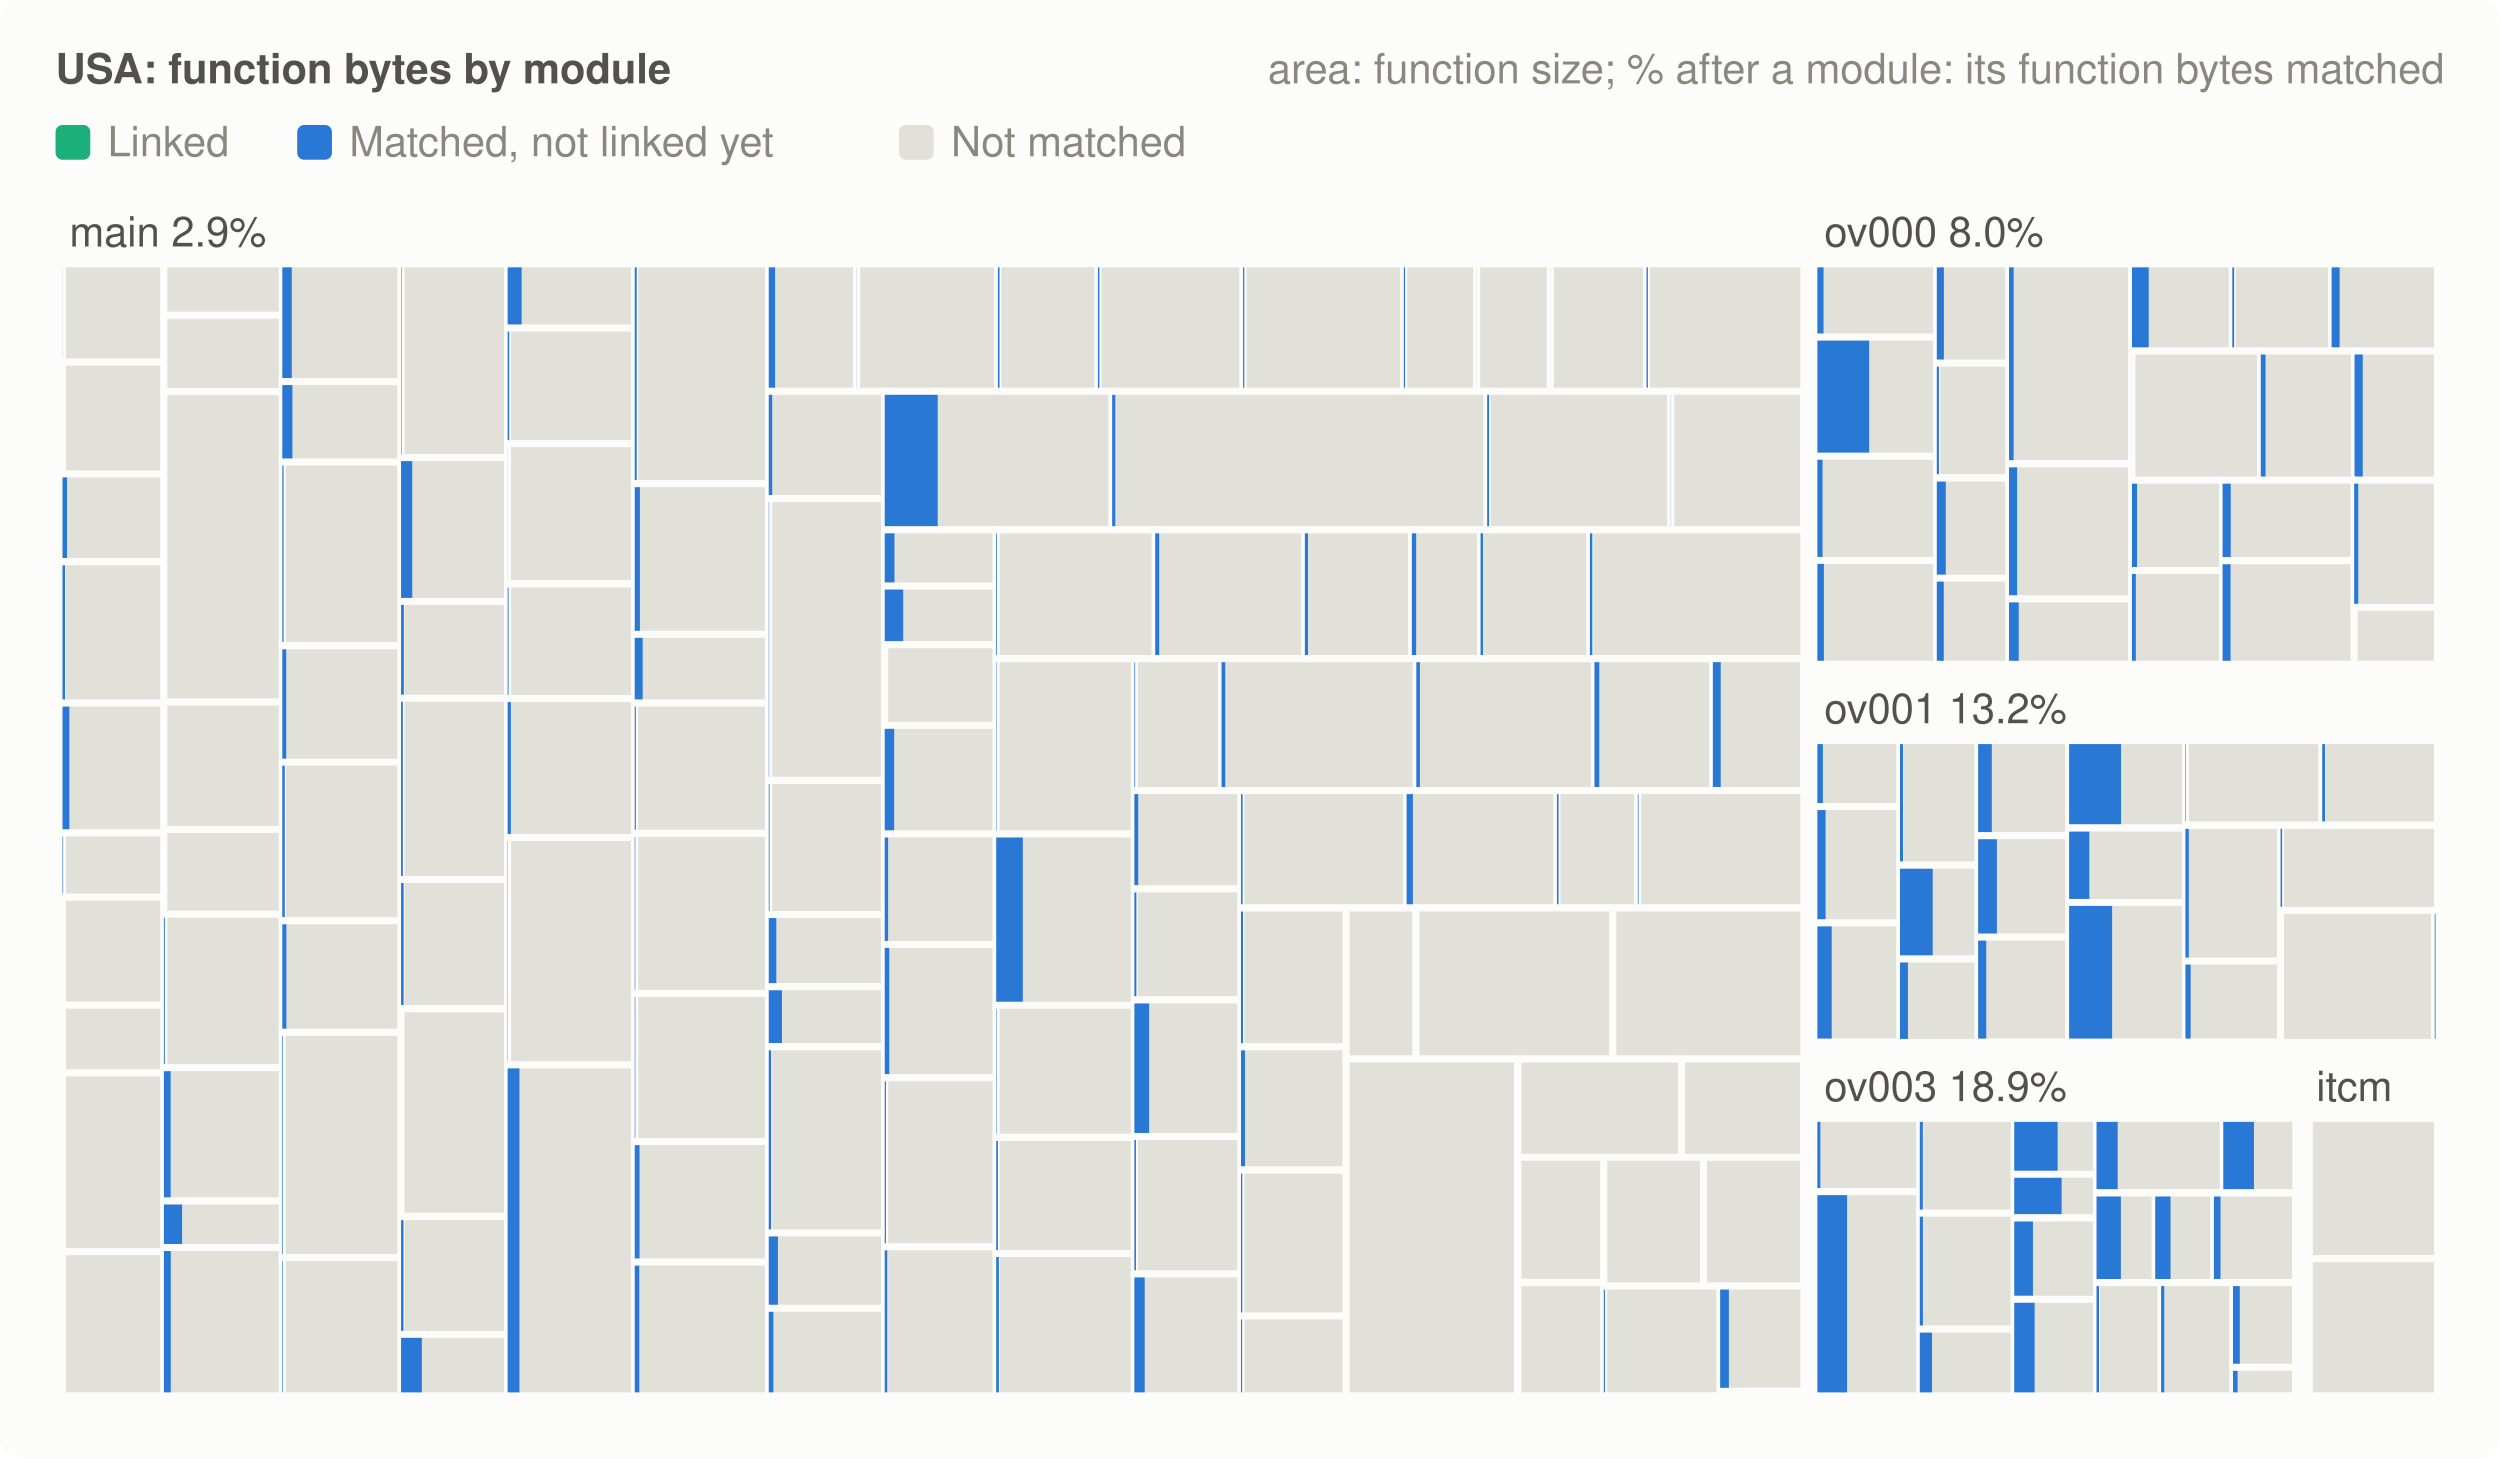
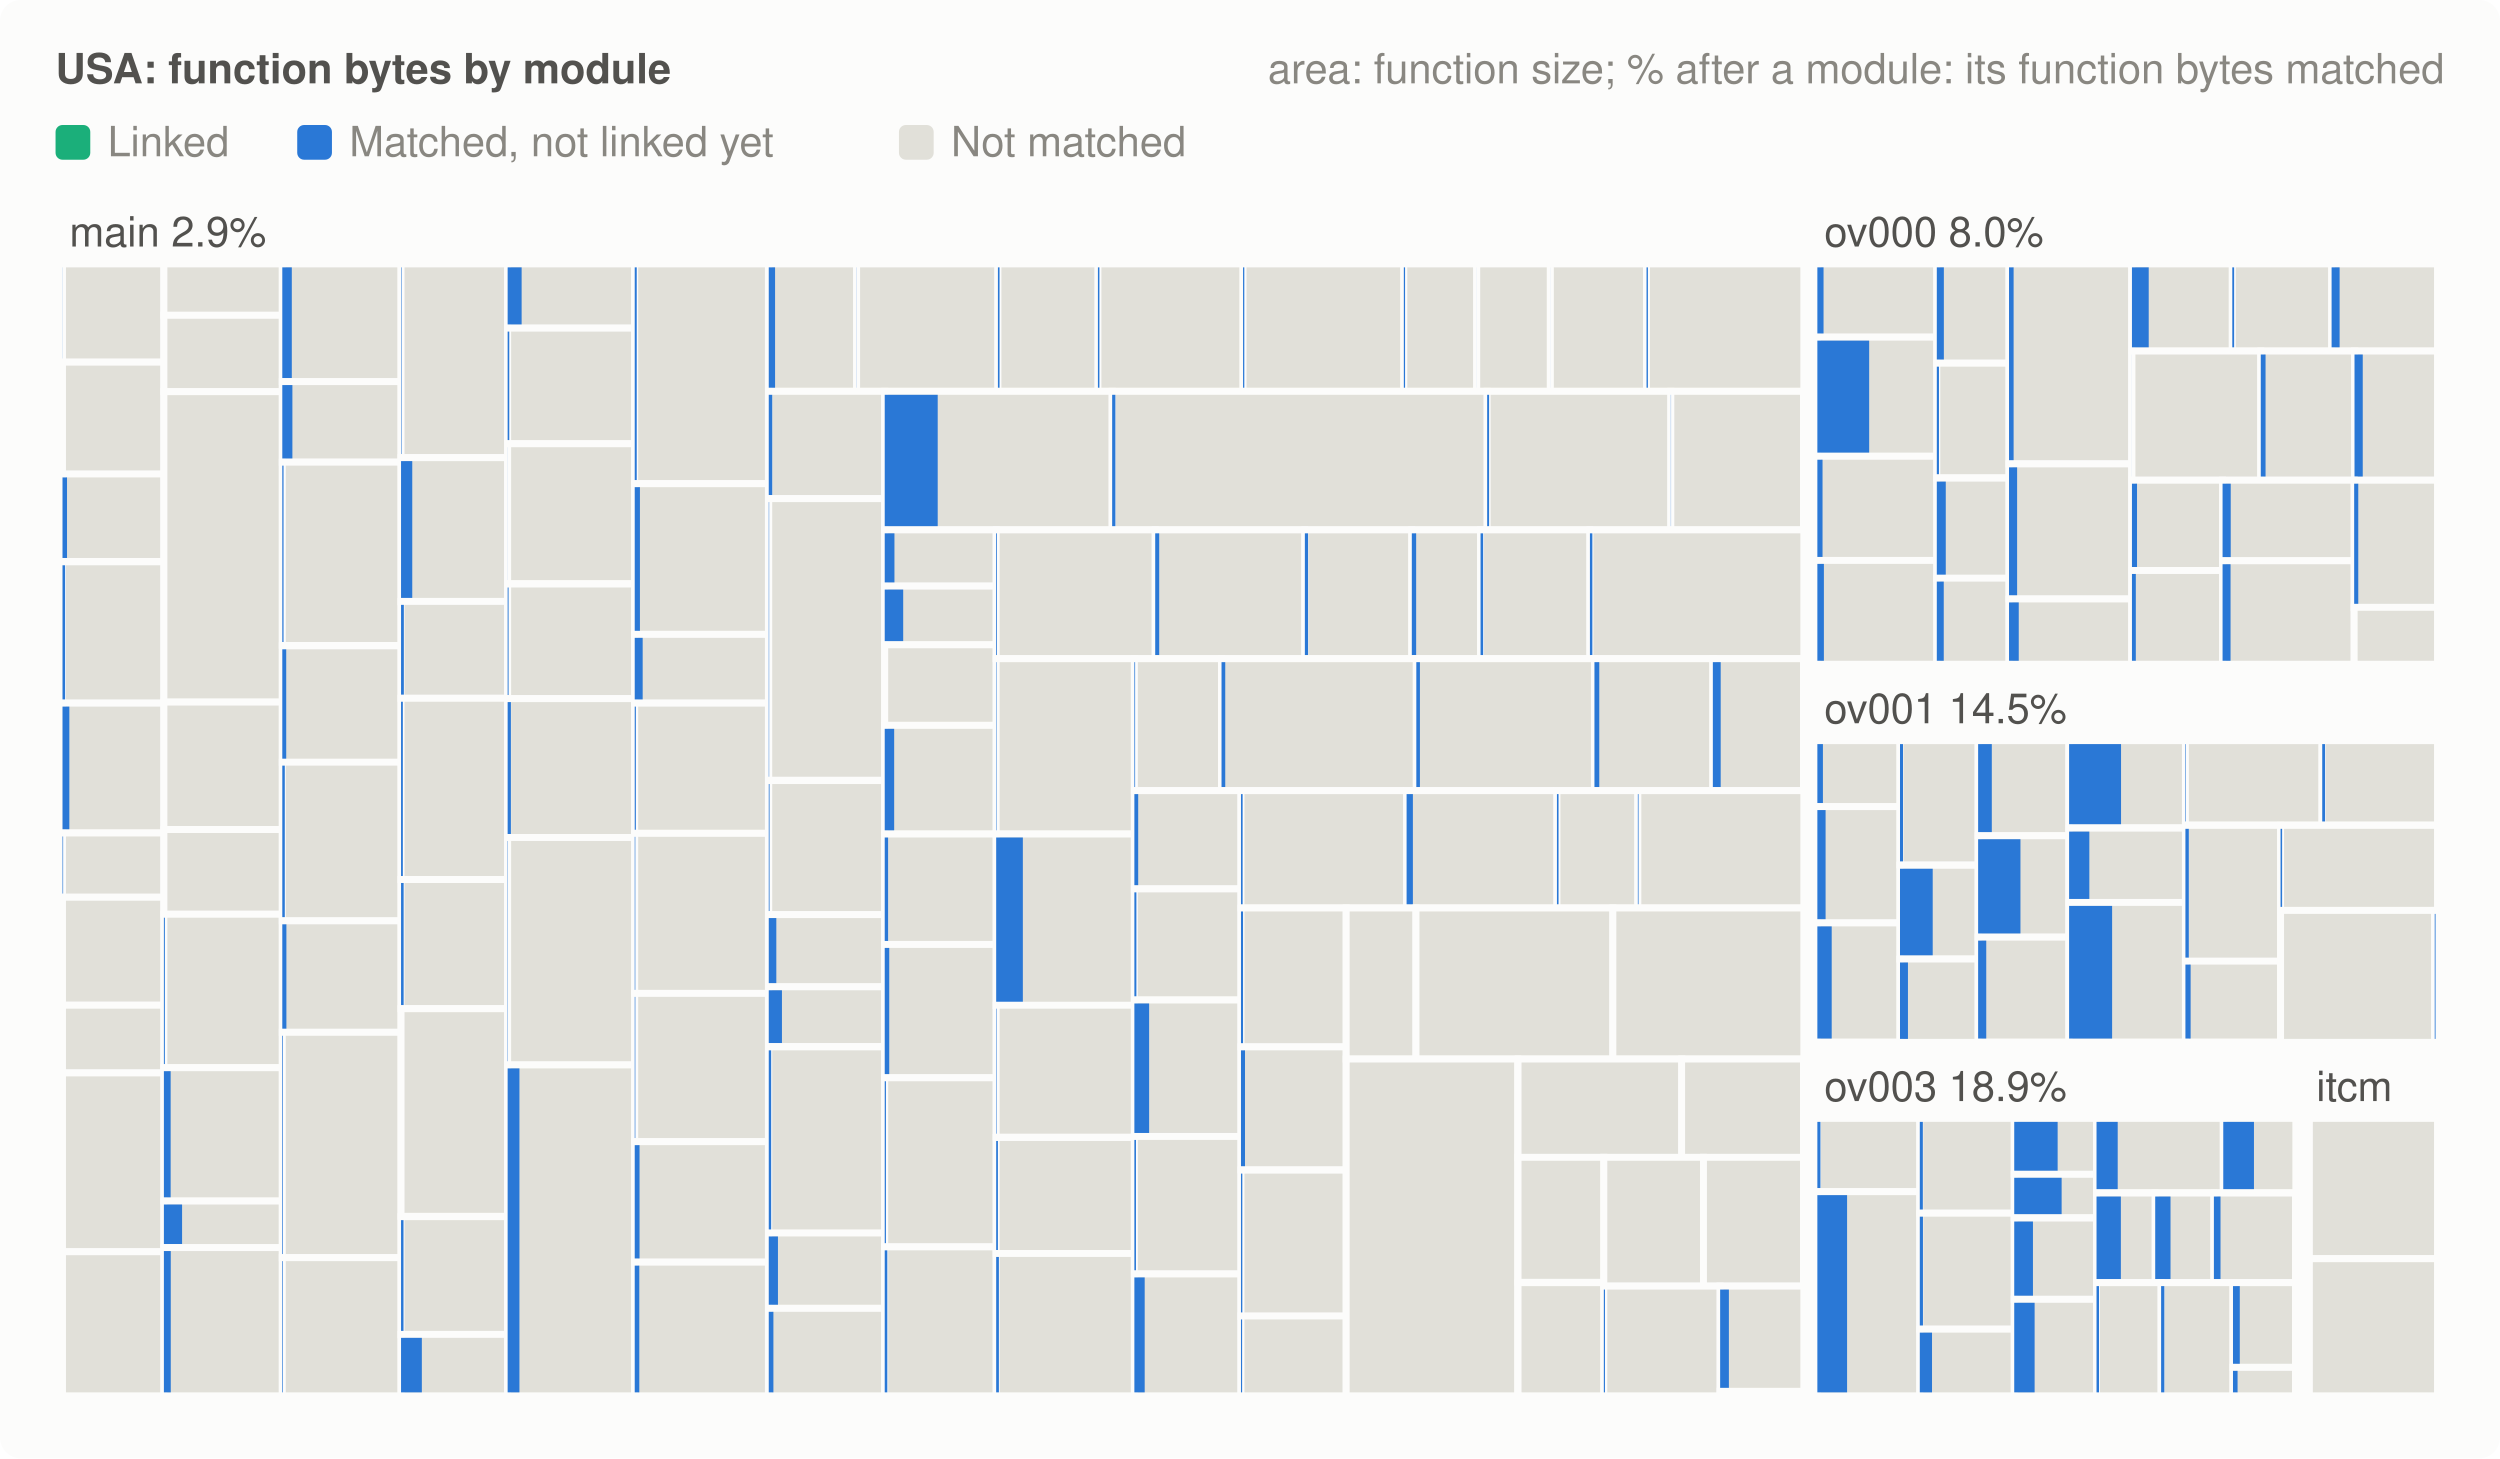
<svg xmlns="http://www.w3.org/2000/svg" viewBox="0 0 720 420" width="720" height="420" role="img" aria-label="Matched and linked code by module (USA)">
  <style>.bg{fill:#fcfcfb}.lbl{fill:#52514e}.muted{fill:#898781}.todo{fill:#e1e0d9}.gap{stroke:#fcfcfb}.matched{fill:#2a78d6}.linked{fill:#1baf7a}@media (prefers-color-scheme: dark){.bg{fill:#1a1a19}.lbl{fill:#c3c2b7}.muted{fill:#898781}.todo{fill:#2c2c2a}.gap{stroke:#1a1a19}.matched{fill:#3987e5}.linked{fill:#199e70}}text{font:12px -apple-system,BlinkMacSystemFont,'Segoe UI',Helvetica,Arial,sans-serif}.head{font-weight:600}</style>
  <rect class="bg" width="720" height="420" rx="6" />
  <text class="lbl head" x="16" y="24">USA: function bytes by module</text>
  <text class="muted" x="704" y="24" text-anchor="end">area: function size; % after a module: its function bytes matched</text>
  <rect class="linked" x="16" y="36" width="10" height="10" rx="2" />
  <text class="muted" x="31" y="45">Linked</text>
  <rect class="matched" x="85.6" y="36" width="10" height="10" rx="2" />
  <text class="muted" x="100.6" y="45">Matched, not linked yet</text>
  <rect class="todo" x="258.9" y="36" width="10" height="10" rx="2" />
  <text class="muted" x="273.9" y="45">Not matched</text>
  <rect class="todo gap" x="18.0" y="76.0" width="29.2" height="28.3" stroke-width="2" />
  <rect class="matched" x="18.0" y="77.0" width="0.03" height="26.3" />
  <rect class="todo gap" x="18.0" y="104.3" width="29.2" height="32.3" stroke-width="2" />
  <rect class="todo gap" x="18.0" y="136.5" width="29.2" height="25.2" stroke-width="2" />
  <rect class="matched" x="18.0" y="137.5" width="1.30" height="23.2" />
  <rect class="todo gap" x="18.0" y="161.8" width="29.2" height="40.7" stroke-width="2" />
  <rect class="matched" x="18.0" y="162.8" width="0.75" height="38.7" />
  <rect class="todo gap" x="18.0" y="202.5" width="29.2" height="37.4" stroke-width="2" />
  <rect class="matched" x="18.0" y="203.5" width="1.97" height="35.4" />
  <rect class="todo gap" x="18.0" y="239.9" width="29.2" height="18.5" stroke-width="2" />
  <rect class="matched" x="18.0" y="240.9" width="0.18" height="16.5" />
  <rect class="todo gap" x="18.0" y="258.4" width="29.2" height="31.1" stroke-width="2" />
  <rect class="todo gap" x="18.0" y="289.5" width="29.2" height="19.5" stroke-width="2" />
  <rect class="todo gap" x="18.0" y="309.0" width="29.2" height="51.5" stroke-width="2" />
  <rect class="todo gap" x="18.0" y="360.5" width="29.2" height="41.5" stroke-width="2" />
  <rect class="todo gap" x="47.2" y="76.0" width="34.1" height="14.8" stroke-width="2" />
  <rect class="todo gap" x="47.2" y="90.8" width="34.1" height="22.0" stroke-width="2" />
  <rect class="todo gap" x="47.2" y="112.8" width="34.1" height="89.4" stroke-width="2" />
  <rect class="todo gap" x="47.2" y="202.2" width="34.1" height="36.7" stroke-width="2" />
  <rect class="todo gap" x="47.2" y="238.9" width="34.1" height="24.4" stroke-width="2" />
  <rect class="todo gap" x="47.2" y="263.3" width="34.1" height="44.2" stroke-width="2" />
  <rect class="matched" x="47.2" y="264.3" width="0.28" height="42.2" />
  <rect class="todo gap" x="47.2" y="307.5" width="34.1" height="38.4" stroke-width="2" />
  <rect class="matched" x="47.2" y="308.5" width="1.95" height="36.4" />
  <rect class="todo gap" x="47.2" y="345.9" width="34.1" height="13.4" stroke-width="2" />
  <rect class="matched" x="47.2" y="346.9" width="5.24" height="11.4" />
  <rect class="todo gap" x="47.2" y="359.3" width="34.1" height="42.7" stroke-width="2" />
  <rect class="matched" x="47.2" y="360.3" width="1.98" height="40.7" />
  <rect class="todo gap" x="81.3" y="76.0" width="34.2" height="33.9" stroke-width="2" />
  <rect class="matched" x="81.3" y="77.0" width="2.74" height="31.9" />
  <rect class="todo gap" x="81.3" y="109.9" width="34.2" height="23.2" stroke-width="2" />
  <rect class="matched" x="81.3" y="110.9" width="2.91" height="21.2" />
  <rect class="todo gap" x="81.3" y="133.1" width="34.2" height="52.8" stroke-width="2" />
  <rect class="matched" x="81.3" y="134.1" width="0.36" height="50.8" />
  <rect class="todo gap" x="81.3" y="186.0" width="34.2" height="33.6" stroke-width="2" />
  <rect class="matched" x="81.3" y="187.0" width="1.13" height="31.6" />
  <rect class="todo gap" x="81.3" y="219.5" width="34.2" height="45.7" stroke-width="2" />
  <rect class="matched" x="81.3" y="220.5" width="0.72" height="43.7" />
  <rect class="todo gap" x="81.3" y="265.2" width="34.2" height="32.1" stroke-width="2" />
  <rect class="matched" x="81.3" y="266.2" width="1.18" height="30.1" />
  <rect class="todo gap" x="81.3" y="297.3" width="34.2" height="64.9" stroke-width="2" />
  <rect class="matched" x="81.3" y="298.3" width="0.20" height="62.9" />
  <rect class="todo gap" x="81.3" y="362.2" width="34.2" height="39.8" stroke-width="2" />
  <rect class="matched" x="81.3" y="363.2" width="0.19" height="37.8" />
  <rect class="todo gap" x="115.5" y="76.0" width="30.7" height="55.8" stroke-width="2" />
  <rect class="matched" x="115.5" y="77.0" width="0.15" height="53.8" />
  <rect class="todo gap" x="115.5" y="131.8" width="30.7" height="41.5" stroke-width="2" />
  <rect class="matched" x="115.5" y="132.8" width="3.23" height="39.5" />
  <rect class="todo gap" x="115.5" y="173.2" width="30.7" height="27.9" stroke-width="2" />
  <rect class="matched" x="115.5" y="174.2" width="0.81" height="25.9" />
  <rect class="todo gap" x="115.5" y="201.1" width="30.7" height="52.2" stroke-width="2" />
  <rect class="matched" x="115.5" y="202.1" width="0.52" height="50.2" />
  <rect class="todo gap" x="115.5" y="253.3" width="30.7" height="37.2" stroke-width="2" />
  <rect class="matched" x="115.5" y="254.3" width="0.75" height="35.2" />
  <rect class="todo gap" x="115.5" y="290.5" width="30.7" height="59.8" stroke-width="2" />
  <rect class="todo gap" x="115.5" y="350.4" width="30.7" height="34.0" stroke-width="2" />
  <rect class="matched" x="115.5" y="351.4" width="0.71" height="32.0" />
  <rect class="todo gap" x="115.5" y="384.3" width="30.7" height="17.7" stroke-width="2" />
  <rect class="matched" x="115.5" y="385.3" width="5.99" height="15.7" />
  <rect class="todo gap" x="146.2" y="76.0" width="36.6" height="18.5" stroke-width="2" />
  <rect class="matched" x="146.2" y="77.0" width="4.03" height="16.5" />
  <rect class="todo gap" x="146.2" y="94.5" width="36.6" height="33.3" stroke-width="2" />
  <rect class="matched" x="146.2" y="95.5" width="0.47" height="31.3" />
  <rect class="todo gap" x="146.2" y="127.8" width="36.6" height="40.3" stroke-width="2" />
  <rect class="matched" x="146.2" y="128.8" width="0.02" height="38.3" />
  <rect class="todo gap" x="146.2" y="168.2" width="36.6" height="33.0" stroke-width="2" />
  <rect class="matched" x="146.2" y="169.2" width="0.27" height="31.0" />
  <rect class="todo gap" x="146.2" y="201.2" width="36.6" height="40.0" stroke-width="2" />
  <rect class="matched" x="146.2" y="202.2" width="0.94" height="38.0" />
  <rect class="todo gap" x="146.2" y="241.2" width="36.6" height="65.5" stroke-width="2" />
  <rect class="matched" x="146.2" y="242.2" width="0.10" height="63.5" />
  <rect class="todo gap" x="146.2" y="306.7" width="36.6" height="95.3" stroke-width="2" />
  <rect class="matched" x="146.2" y="307.7" width="3.40" height="93.3" />
  <rect class="todo gap" x="182.8" y="76.0" width="38.5" height="63.3" stroke-width="2" />
  <rect class="matched" x="182.8" y="77.0" width="0.58" height="61.3" />
  <rect class="todo gap" x="182.8" y="139.3" width="38.5" height="43.4" stroke-width="2" />
  <rect class="matched" x="182.8" y="140.3" width="1.50" height="41.4" />
  <rect class="todo gap" x="182.8" y="182.7" width="38.5" height="19.8" stroke-width="2" />
  <rect class="matched" x="182.8" y="183.7" width="2.29" height="17.8" />
  <rect class="todo gap" x="182.8" y="202.5" width="38.5" height="37.5" stroke-width="2" />
  <rect class="matched" x="182.8" y="203.5" width="0.33" height="35.5" />
  <rect class="todo gap" x="182.8" y="240.0" width="38.5" height="46.1" stroke-width="2" />
  <rect class="matched" x="182.8" y="241.0" width="0.17" height="44.1" />
  <rect class="todo gap" x="182.8" y="286.1" width="38.5" height="42.7" stroke-width="2" />
  <rect class="matched" x="182.8" y="287.1" width="0.18" height="40.7" />
  <rect class="todo gap" x="182.8" y="328.8" width="38.5" height="34.7" stroke-width="2" />
  <rect class="matched" x="182.8" y="329.8" width="1.39" height="32.7" />
  <rect class="todo gap" x="182.8" y="363.5" width="38.5" height="38.5" stroke-width="2" />
  <rect class="matched" x="182.8" y="364.5" width="1.32" height="36.5" />
  <rect class="todo gap" x="221.4" y="76.0" width="25.3" height="36.7" stroke-width="2" />
  <rect class="matched" x="221.4" y="77.0" width="1.82" height="34.7" />
  <rect class="todo gap" x="246.7" y="76.0" width="40.7" height="36.7" stroke-width="2" />
  <rect class="matched" x="246.7" y="77.0" width="0.04" height="34.7" />
  <rect class="todo gap" x="287.4" y="76.0" width="28.9" height="36.7" stroke-width="2" />
  <rect class="matched" x="287.4" y="77.0" width="0.47" height="34.7" />
  <rect class="todo gap" x="316.2" y="76.0" width="41.8" height="36.7" stroke-width="2" />
  <rect class="matched" x="316.2" y="77.0" width="0.43" height="34.7" />
  <rect class="todo gap" x="358.0" y="76.0" width="46.3" height="36.7" stroke-width="2" />
  <rect class="matched" x="358.0" y="77.0" width="0.36" height="34.7" />
  <rect class="todo gap" x="404.3" y="76.0" width="21.0" height="36.7" stroke-width="2" />
  <rect class="matched" x="404.3" y="77.0" width="0.36" height="34.7" />
  <rect class="todo gap" x="425.3" y="76.0" width="21.2" height="36.7" stroke-width="2" />
  <rect class="matched" x="425.3" y="77.0" width="0.01" height="34.7" />
  <rect class="todo gap" x="446.5" y="76.0" width="27.7" height="36.7" stroke-width="2" />
  <rect class="matched" x="446.5" y="77.0" width="0.01" height="34.7" />
  <rect class="todo gap" x="474.2" y="76.0" width="45.3" height="36.7" stroke-width="2" />
  <rect class="matched" x="474.2" y="77.0" width="0.40" height="34.7" />
  <rect class="todo gap" x="221.4" y="112.7" width="33.4" height="30.9" stroke-width="2" />
  <rect class="matched" x="221.4" y="113.7" width="1.00" height="28.9" />
  <rect class="todo gap" x="221.4" y="143.6" width="33.4" height="81.1" stroke-width="2" />
  <rect class="matched" x="221.4" y="144.6" width="0.12" height="79.1" />
  <rect class="todo gap" x="221.4" y="224.8" width="33.4" height="38.6" stroke-width="2" />
  <rect class="matched" x="221.4" y="225.8" width="0.23" height="36.6" />
  <rect class="todo gap" x="221.4" y="263.4" width="33.4" height="20.8" stroke-width="2" />
  <rect class="matched" x="221.4" y="264.4" width="2.18" height="18.8" />
  <rect class="todo gap" x="221.4" y="284.2" width="33.4" height="17.2" stroke-width="2" />
  <rect class="matched" x="221.4" y="285.2" width="3.80" height="15.2" />
  <rect class="todo gap" x="221.4" y="301.5" width="33.4" height="53.7" stroke-width="2" />
  <rect class="matched" x="221.4" y="302.5" width="0.70" height="51.7" />
  <rect class="todo gap" x="221.4" y="355.1" width="33.4" height="21.7" stroke-width="2" />
  <rect class="matched" x="221.4" y="356.1" width="2.65" height="19.7" />
  <rect class="todo gap" x="221.4" y="376.8" width="33.4" height="25.2" stroke-width="2" />
  <rect class="matched" x="221.4" y="377.8" width="1.34" height="23.2" />
  <rect class="todo gap" x="254.8" y="112.7" width="65.5" height="39.9" stroke-width="2" />
  <rect class="matched" x="254.8" y="113.7" width="15.26" height="37.9" />
  <rect class="todo gap" x="320.3" y="112.7" width="108.0" height="39.9" stroke-width="2" />
  <rect class="matched" x="320.3" y="113.7" width="0.93" height="37.9" />
  <rect class="todo gap" x="428.3" y="112.7" width="52.9" height="39.9" stroke-width="2" />
  <rect class="matched" x="428.3" y="113.7" width="0.56" height="37.9" />
  <rect class="todo gap" x="481.2" y="112.7" width="38.2" height="39.9" stroke-width="2" />
  <rect class="matched" x="481.2" y="113.7" width="0.06" height="37.9" />
  <rect class="todo gap" x="254.8" y="152.6" width="32.1" height="16.2" stroke-width="2" />
  <rect class="matched" x="254.8" y="153.6" width="2.80" height="14.2" />
  <rect class="todo gap" x="254.8" y="168.8" width="32.1" height="16.9" stroke-width="2" />
  <rect class="matched" x="254.8" y="169.8" width="5.32" height="14.9" />
  <rect class="todo gap" x="254.8" y="185.7" width="32.1" height="23.2" stroke-width="2" />
  <rect class="todo gap" x="254.8" y="208.9" width="32.1" height="31.3" stroke-width="2" />
  <rect class="matched" x="254.8" y="209.9" width="2.72" height="29.3" />
  <rect class="todo gap" x="254.8" y="240.2" width="32.1" height="31.8" stroke-width="2" />
  <rect class="matched" x="254.8" y="241.2" width="0.98" height="29.8" />
  <rect class="todo gap" x="254.8" y="272.0" width="32.1" height="38.4" stroke-width="2" />
  <rect class="matched" x="254.8" y="273.0" width="1.30" height="36.4" />
  <rect class="todo gap" x="254.8" y="310.4" width="32.1" height="48.7" stroke-width="2" />
  <rect class="matched" x="254.8" y="311.4" width="0.35" height="46.7" />
  <rect class="todo gap" x="254.8" y="359.1" width="32.1" height="42.9" stroke-width="2" />
  <rect class="matched" x="254.8" y="360.1" width="0.75" height="40.9" />
  <rect class="todo gap" x="286.9" y="152.6" width="45.8" height="37.1" stroke-width="2" />
  <rect class="matched" x="286.9" y="153.6" width="0.23" height="35.1" />
  <rect class="todo gap" x="332.7" y="152.6" width="43.1" height="37.1" stroke-width="2" />
  <rect class="matched" x="332.7" y="153.6" width="1.15" height="35.1" />
  <rect class="todo gap" x="375.8" y="152.6" width="30.8" height="37.1" stroke-width="2" />
  <rect class="matched" x="375.8" y="153.6" width="0.92" height="35.1" />
  <rect class="todo gap" x="406.6" y="152.6" width="19.8" height="37.1" stroke-width="2" />
  <rect class="matched" x="406.6" y="153.6" width="1.25" height="35.1" />
  <rect class="todo gap" x="426.4" y="152.6" width="31.5" height="37.1" stroke-width="2" />
  <rect class="matched" x="426.4" y="153.6" width="0.75" height="35.1" />
  <rect class="todo gap" x="457.9" y="152.6" width="61.6" height="37.1" stroke-width="2" />
  <rect class="matched" x="457.9" y="153.6" width="0.70" height="35.1" />
  <rect class="todo gap" x="286.9" y="189.7" width="39.8" height="50.5" stroke-width="2" />
  <rect class="matched" x="286.9" y="190.7" width="0.13" height="48.5" />
  <rect class="todo gap" x="286.9" y="240.2" width="39.8" height="49.4" stroke-width="2" />
  <rect class="matched" x="286.9" y="241.2" width="7.68" height="47.4" />
  <rect class="todo gap" x="286.9" y="289.5" width="39.8" height="38.0" stroke-width="2" />
  <rect class="matched" x="286.9" y="290.5" width="0.14" height="36.0" />
  <rect class="todo gap" x="286.9" y="327.6" width="39.8" height="33.5" stroke-width="2" />
  <rect class="matched" x="286.9" y="328.6" width="0.50" height="31.5" />
  <rect class="todo gap" x="286.9" y="361.0" width="39.8" height="41.0" stroke-width="2" />
  <rect class="matched" x="286.9" y="362.0" width="0.78" height="39.0" />
  <rect class="todo gap" x="326.7" y="189.7" width="25.1" height="38.0" stroke-width="2" />
  <rect class="matched" x="326.7" y="190.7" width="0.21" height="36.0" />
  <rect class="todo gap" x="351.8" y="189.7" width="56.1" height="38.0" stroke-width="2" />
  <rect class="matched" x="351.8" y="190.7" width="1.07" height="36.0" />
  <rect class="todo gap" x="407.9" y="189.7" width="51.3" height="38.0" stroke-width="2" />
  <rect class="matched" x="407.9" y="190.7" width="1.04" height="36.0" />
  <rect class="todo gap" x="459.2" y="189.7" width="34.1" height="38.0" stroke-width="2" />
  <rect class="matched" x="459.2" y="190.7" width="1.39" height="36.0" />
  <rect class="todo gap" x="493.3" y="189.7" width="26.1" height="38.0" stroke-width="2" />
  <rect class="matched" x="493.3" y="190.7" width="2.26" height="36.0" />
  <rect class="todo gap" x="326.7" y="227.7" width="30.7" height="28.3" stroke-width="2" />
  <rect class="matched" x="326.7" y="228.7" width="1.10" height="26.3" />
  <rect class="todo gap" x="326.7" y="256.0" width="30.7" height="32.0" stroke-width="2" />
  <rect class="matched" x="326.7" y="257.0" width="0.58" height="30.0" />
  <rect class="todo gap" x="326.7" y="288.0" width="30.7" height="39.3" stroke-width="2" />
  <rect class="matched" x="326.7" y="289.0" width="4.25" height="37.3" />
  <rect class="todo gap" x="326.7" y="327.3" width="30.7" height="39.6" stroke-width="2" />
  <rect class="matched" x="326.7" y="328.3" width="0.46" height="37.6" />
  <rect class="todo gap" x="326.7" y="366.9" width="30.7" height="35.1" stroke-width="2" />
  <rect class="matched" x="326.7" y="367.9" width="2.97" height="33.1" />
  <rect class="todo gap" x="357.4" y="227.7" width="47.7" height="33.8" stroke-width="2" />
  <rect class="matched" x="357.4" y="228.7" width="0.48" height="31.8" />
  <rect class="todo gap" x="405.1" y="227.7" width="43.3" height="33.8" stroke-width="2" />
  <rect class="matched" x="405.1" y="228.7" width="1.81" height="31.8" />
  <rect class="todo gap" x="448.4" y="227.7" width="23.3" height="33.8" stroke-width="2" />
  <rect class="matched" x="448.4" y="228.7" width="0.46" height="31.8" />
  <rect class="todo gap" x="471.7" y="227.7" width="47.8" height="33.8" stroke-width="2" />
  <rect class="matched" x="471.7" y="228.7" width="0.20" height="31.8" />
  <rect class="todo gap" x="357.4" y="261.5" width="30.3" height="40.0" stroke-width="2" />
  <rect class="matched" x="357.4" y="262.5" width="0.60" height="38.0" />
  <rect class="todo gap" x="357.4" y="301.5" width="30.3" height="35.4" stroke-width="2" />
  <rect class="matched" x="357.4" y="302.5" width="1.16" height="33.4" />
  <rect class="todo gap" x="357.4" y="337.0" width="30.3" height="42.1" stroke-width="2" />
  <rect class="matched" x="357.4" y="338.0" width="0.39" height="40.1" />
  <rect class="todo gap" x="357.4" y="379.0" width="30.3" height="23.0" stroke-width="2" />
  <rect class="matched" x="357.4" y="380.0" width="0.33" height="21.0" />
  <rect class="todo gap" x="387.7" y="261.5" width="20.1" height="43.5" stroke-width="2" />
  <rect class="todo gap" x="407.8" y="261.5" width="56.7" height="43.5" stroke-width="2" />
  <rect class="todo gap" x="464.5" y="261.5" width="55.0" height="43.5" stroke-width="2" />
  <rect class="todo gap" x="387.7" y="305.0" width="49.4" height="97.0" stroke-width="2" />
  <rect class="todo gap" x="437.2" y="305.0" width="47.2" height="28.4" stroke-width="2" />
  <rect class="todo gap" x="484.3" y="305.0" width="35.1" height="28.4" stroke-width="2" />
  <rect class="todo gap" x="437.2" y="333.3" width="24.7" height="36.0" stroke-width="2" />
  <rect class="todo gap" x="437.2" y="369.4" width="24.7" height="32.6" stroke-width="2" />
  <rect class="todo gap" x="461.9" y="333.3" width="28.7" height="37.1" stroke-width="2" />
  <rect class="todo gap" x="490.6" y="333.3" width="28.8" height="37.1" stroke-width="2" />
  <rect class="todo gap" x="461.9" y="370.4" width="33.5" height="31.6" stroke-width="2" />
  <rect class="matched" x="461.9" y="371.4" width="0.33" height="29.6" />
  <rect class="todo gap" x="495.4" y="370.4" width="24.1" height="30.4" stroke-width="2" />
  <rect class="matched" x="495.4" y="371.4" width="2.52" height="28.4" />
  <rect class="todo gap" x="495.4" y="400.7" width="24.1" height="1.3" stroke-width="2" />
  <rect class="matched" x="495.4" y="401.7" width="0.75" height="0.0" />
  <text class="lbl" x="20.0" y="71.0">main 2.9%</text>
  <rect class="todo gap" x="523.4" y="76.0" width="34.4" height="21.1" stroke-width="2" />
  <rect class="matched" x="523.4" y="77.0" width="1.78" height="19.1" />
  <rect class="todo gap" x="523.4" y="97.1" width="34.4" height="34.3" stroke-width="2" />
  <rect class="matched" x="523.4" y="98.1" width="14.92" height="32.3" />
  <rect class="todo gap" x="523.4" y="131.4" width="34.4" height="30.1" stroke-width="2" />
  <rect class="matched" x="523.4" y="132.4" width="1.49" height="28.1" />
  <rect class="todo gap" x="523.4" y="161.4" width="34.4" height="29.9" stroke-width="2" />
  <rect class="matched" x="523.4" y="162.4" width="1.88" height="27.9" />
  <rect class="todo gap" x="557.8" y="76.0" width="20.8" height="28.6" stroke-width="2" />
  <rect class="matched" x="557.8" y="77.0" width="2.03" height="26.6" />
  <rect class="todo gap" x="557.8" y="104.6" width="20.8" height="33.0" stroke-width="2" />
  <rect class="matched" x="557.8" y="105.6" width="0.62" height="31.0" />
  <rect class="todo gap" x="557.8" y="137.7" width="20.8" height="28.9" stroke-width="2" />
  <rect class="matched" x="557.8" y="138.7" width="2.58" height="26.9" />
  <rect class="todo gap" x="557.8" y="166.5" width="20.8" height="24.8" stroke-width="2" />
  <rect class="matched" x="557.8" y="167.5" width="2.00" height="22.8" />
  <rect class="todo gap" x="578.6" y="76.0" width="35.3" height="57.6" stroke-width="2" />
  <rect class="matched" x="578.6" y="77.0" width="1.32" height="55.6" />
  <rect class="todo gap" x="578.6" y="133.6" width="35.3" height="38.9" stroke-width="2" />
  <rect class="matched" x="578.6" y="134.6" width="2.33" height="36.9" />
  <rect class="todo gap" x="578.6" y="172.5" width="35.3" height="18.8" stroke-width="2" />
  <rect class="matched" x="578.6" y="173.5" width="2.80" height="16.8" />
  <rect class="todo gap" x="614.0" y="76.0" width="28.9" height="25.1" stroke-width="2" />
  <rect class="matched" x="614.0" y="77.0" width="4.83" height="23.1" />
  <rect class="todo gap" x="642.9" y="76.0" width="28.7" height="25.1" stroke-width="2" />
  <rect class="matched" x="642.9" y="77.0" width="0.53" height="23.1" />
  <rect class="todo gap" x="671.5" y="76.0" width="30.5" height="25.1" stroke-width="2" />
  <rect class="matched" x="671.5" y="77.0" width="2.31" height="23.1" />
  <rect class="todo gap" x="614.0" y="101.1" width="37.1" height="37.2" stroke-width="2" />
  <rect class="matched" x="614.0" y="102.1" width="0.01" height="35.2" />
  <rect class="todo gap" x="651.1" y="101.1" width="27.1" height="37.2" stroke-width="2" />
  <rect class="matched" x="651.1" y="102.1" width="1.38" height="35.2" />
  <rect class="todo gap" x="678.1" y="101.1" width="23.9" height="37.2" stroke-width="2" />
  <rect class="matched" x="678.1" y="102.1" width="2.37" height="35.2" />
  <rect class="todo gap" x="614.0" y="138.3" width="26.1" height="26.0" stroke-width="2" />
  <rect class="matched" x="614.0" y="139.3" width="1.46" height="24.0" />
  <rect class="todo gap" x="614.0" y="164.3" width="26.1" height="27.0" stroke-width="2" />
  <rect class="matched" x="614.0" y="165.3" width="1.12" height="25.0" />
  <rect class="todo gap" x="640.1" y="138.3" width="37.9" height="23.2" stroke-width="2" />
  <rect class="matched" x="640.1" y="139.3" width="2.35" height="21.2" />
  <rect class="todo gap" x="640.1" y="161.5" width="37.9" height="29.8" stroke-width="2" />
  <rect class="matched" x="640.1" y="162.5" width="2.30" height="27.8" />
  <rect class="todo gap" x="678.0" y="138.3" width="24.0" height="36.7" stroke-width="2" />
  <rect class="matched" x="678.0" y="139.3" width="1.18" height="34.7" />
  <rect class="todo gap" x="678.0" y="174.9" width="24.0" height="16.4" stroke-width="2" />
  <text class="lbl" x="525.4" y="71.0">ov000 8.0%</text>
  <rect class="todo gap" x="523.4" y="213.3" width="23.8" height="19.0" stroke-width="2" />
  <rect class="matched" x="523.4" y="214.3" width="1.60" height="17.0" />
  <rect class="todo gap" x="523.4" y="232.3" width="23.8" height="33.5" stroke-width="2" />
  <rect class="matched" x="523.4" y="233.3" width="2.37" height="31.5" />
  <rect class="todo gap" x="523.4" y="265.8" width="23.8" height="34.3" stroke-width="2" />
  <rect class="matched" x="523.4" y="266.8" width="4.13" height="32.3" />
  <rect class="todo gap" x="547.2" y="213.3" width="22.5" height="35.8" stroke-width="2" />
  <rect class="matched" x="547.2" y="214.3" width="0.87" height="33.8" />
  <rect class="todo gap" x="547.2" y="249.2" width="22.5" height="27.0" stroke-width="2" />
  <rect class="matched" x="547.2" y="250.2" width="9.42" height="25.0" />
  <rect class="todo gap" x="547.2" y="276.2" width="22.5" height="24.0" stroke-width="2" />
  <rect class="matched" x="547.2" y="277.2" width="2.29" height="22.0" />
  <rect class="todo gap" x="569.7" y="213.3" width="26.1" height="27.4" stroke-width="2" />
  <rect class="matched" x="569.7" y="214.3" width="3.94" height="25.4" />
  <rect class="todo gap" x="569.7" y="240.7" width="26.1" height="29.2" stroke-width="2" />
-   <rect class="matched" x="569.7" y="241.7" width="5.41" height="27.2" />
+   <rect class="matched" x="569.7" y="241.7" width="12.19" height="27.2" />
  <rect class="todo gap" x="569.7" y="269.9" width="26.1" height="30.2" stroke-width="2" />
  <rect class="matched" x="569.7" y="270.9" width="2.34" height="28.2" />
  <rect class="todo gap" x="595.9" y="213.3" width="33.6" height="25.1" stroke-width="2" />
  <rect class="matched" x="595.9" y="214.3" width="14.96" height="23.1" />
  <rect class="todo gap" x="595.9" y="238.5" width="33.6" height="21.5" stroke-width="2" />
  <rect class="matched" x="595.9" y="239.5" width="5.83" height="19.5" />
  <rect class="todo gap" x="595.9" y="259.9" width="33.6" height="40.2" stroke-width="2" />
  <rect class="matched" x="595.9" y="260.9" width="12.39" height="38.2" />
  <rect class="todo gap" x="629.4" y="213.3" width="39.3" height="24.3" stroke-width="2" />
  <rect class="matched" x="629.4" y="214.3" width="0.16" height="22.3" />
  <rect class="todo gap" x="668.8" y="213.3" width="33.2" height="24.3" stroke-width="2" />
  <rect class="matched" x="668.8" y="214.3" width="0.82" height="22.3" />
  <rect class="todo gap" x="629.4" y="237.7" width="27.4" height="39.2" stroke-width="2" />
  <rect class="matched" x="629.4" y="238.7" width="0.98" height="37.2" />
  <rect class="todo gap" x="629.4" y="276.8" width="27.4" height="23.3" stroke-width="2" />
  <rect class="matched" x="629.4" y="277.8" width="1.50" height="21.3" />
  <rect class="todo gap" x="656.8" y="237.7" width="45.2" height="24.5" stroke-width="2" />
  <rect class="matched" x="656.8" y="238.7" width="0.45" height="22.5" />
  <rect class="todo gap" x="656.8" y="262.2" width="44.4" height="38.0" stroke-width="2" />
  <rect class="todo gap" x="701.2" y="262.2" width="0.8" height="38.0" stroke-width="2" />
  <rect class="matched" x="701.2" y="263.2" width="0.24" height="36.0" />
-   <text class="lbl" x="525.4" y="208.3">ov001 13.2%</text>
+   <text class="lbl" x="525.4" y="208.3">ov001 14.5%</text>
  <rect class="todo gap" x="523.4" y="322.1" width="29.5" height="21.1" stroke-width="2" />
  <rect class="matched" x="523.4" y="323.1" width="0.89" height="19.1" />
  <rect class="todo gap" x="523.4" y="343.2" width="29.5" height="58.8" stroke-width="2" />
  <rect class="matched" x="523.4" y="344.2" width="8.56" height="56.8" />
  <rect class="todo gap" x="552.9" y="322.1" width="27.2" height="27.3" stroke-width="2" />
  <rect class="matched" x="552.9" y="323.1" width="0.88" height="25.3" />
  <rect class="todo gap" x="552.9" y="349.4" width="27.2" height="33.4" stroke-width="2" />
  <rect class="matched" x="552.9" y="350.4" width="0.91" height="31.4" />
  <rect class="todo gap" x="552.9" y="382.8" width="27.2" height="19.2" stroke-width="2" />
  <rect class="matched" x="552.9" y="383.8" width="3.52" height="17.2" />
  <rect class="todo gap" x="580.1" y="322.1" width="23.7" height="16.1" stroke-width="2" />
  <rect class="matched" x="580.1" y="323.1" width="12.50" height="14.1" />
  <rect class="todo gap" x="580.1" y="338.2" width="23.7" height="12.5" stroke-width="2" />
  <rect class="matched" x="580.1" y="339.2" width="13.65" height="10.5" />
  <rect class="todo gap" x="580.1" y="350.8" width="23.7" height="23.4" stroke-width="2" />
  <rect class="matched" x="580.1" y="351.8" width="5.39" height="21.4" />
  <rect class="todo gap" x="580.1" y="374.2" width="23.7" height="27.8" stroke-width="2" />
  <rect class="matched" x="580.1" y="375.2" width="5.87" height="25.8" />
  <rect class="todo gap" x="603.8" y="322.1" width="36.5" height="21.4" stroke-width="2" />
  <rect class="matched" x="603.8" y="323.1" width="6.10" height="19.4" />
  <rect class="todo gap" x="640.3" y="322.1" width="20.9" height="21.4" stroke-width="2" />
  <rect class="matched" x="640.3" y="323.1" width="8.84" height="19.4" />
  <rect class="todo gap" x="603.8" y="343.6" width="16.9" height="25.8" stroke-width="2" />
  <rect class="matched" x="603.8" y="344.6" width="7.01" height="23.8" />
  <rect class="todo gap" x="620.7" y="343.6" width="16.9" height="25.8" stroke-width="2" />
  <rect class="matched" x="620.7" y="344.6" width="4.41" height="23.8" />
  <rect class="todo gap" x="637.6" y="343.6" width="23.5" height="25.8" stroke-width="2" />
  <rect class="matched" x="637.6" y="344.6" width="1.91" height="23.8" />
  <rect class="todo gap" x="603.8" y="369.4" width="18.6" height="32.6" stroke-width="2" />
  <rect class="matched" x="603.8" y="370.4" width="0.72" height="30.6" />
  <rect class="todo gap" x="622.4" y="369.4" width="20.7" height="32.6" stroke-width="2" />
  <rect class="matched" x="622.4" y="370.4" width="0.93" height="30.6" />
  <rect class="todo gap" x="643.1" y="369.4" width="18.0" height="24.4" stroke-width="2" />
  <rect class="matched" x="643.1" y="370.4" width="1.96" height="22.4" />
  <rect class="todo gap" x="643.1" y="393.8" width="18.0" height="8.2" stroke-width="2" />
  <rect class="matched" x="643.1" y="394.8" width="1.32" height="6.2" />
  <text class="lbl" x="525.4" y="317.1">ov003 18.9%</text>
  <rect class="todo gap" x="665.1" y="322.1" width="36.9" height="40.4" stroke-width="2" />
  <rect class="todo gap" x="665.1" y="362.5" width="36.9" height="39.5" stroke-width="2" />
  <text class="lbl" x="667.1" y="317.1">itcm</text>
</svg>
